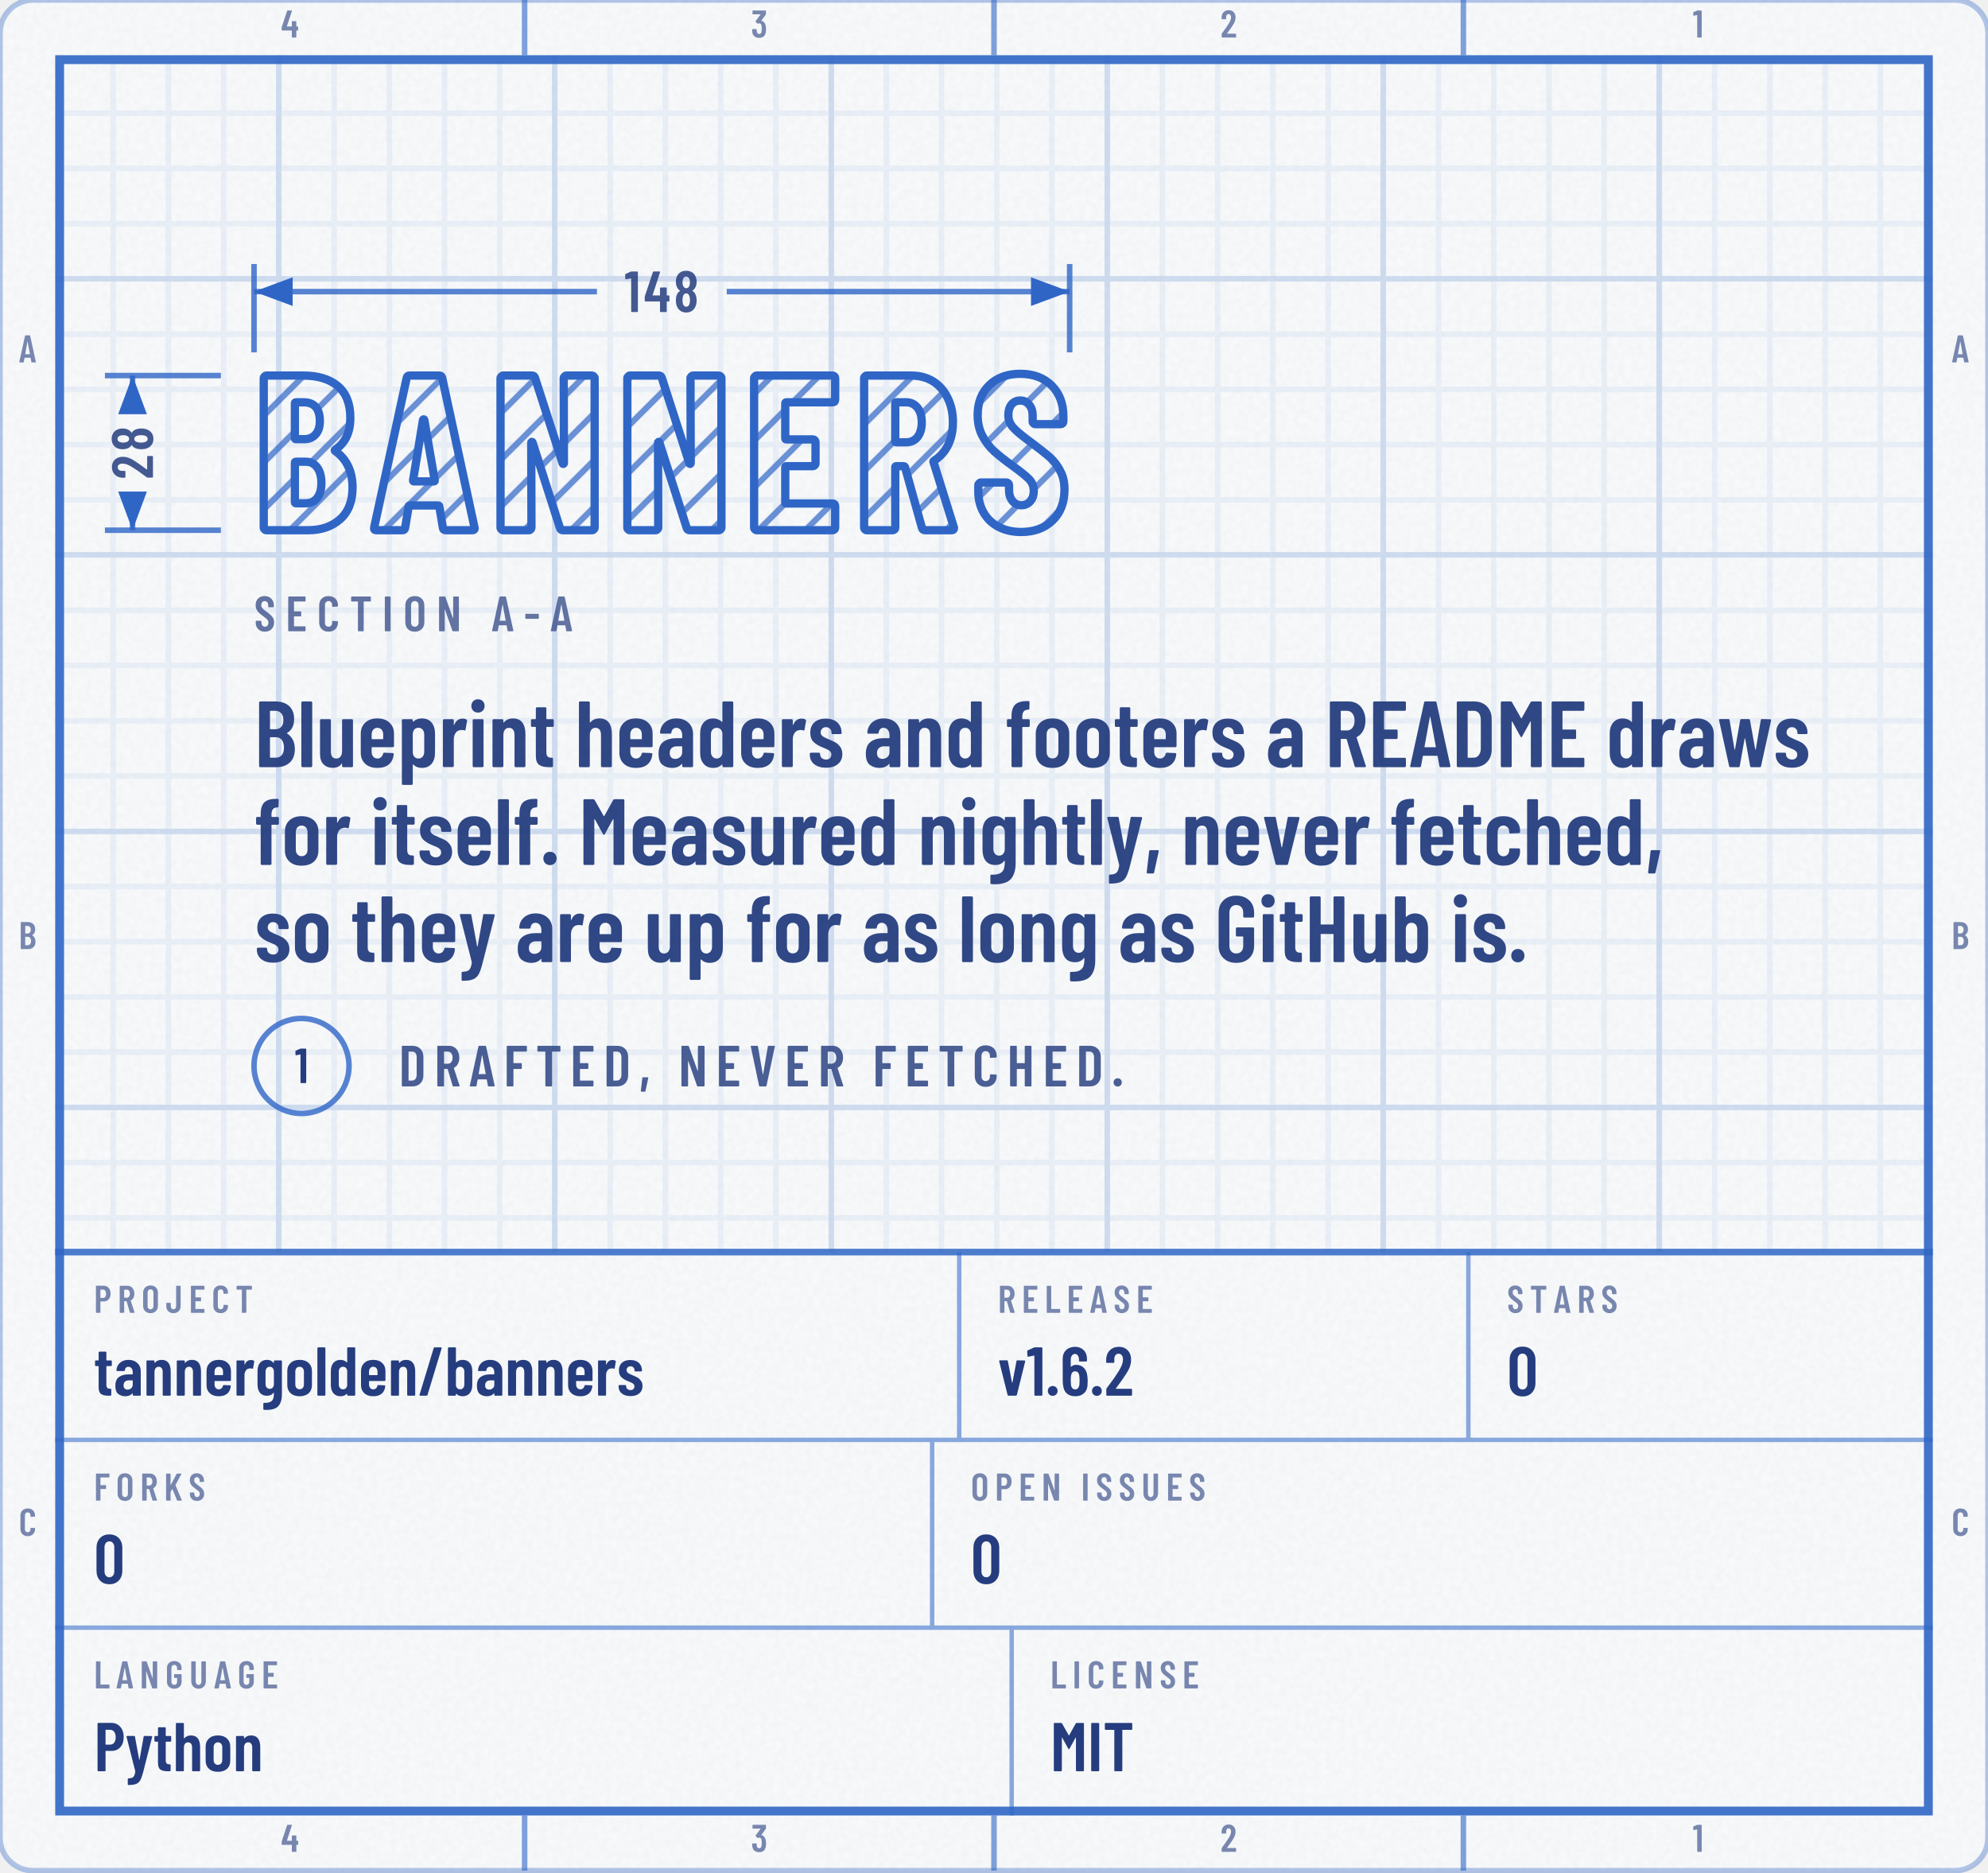
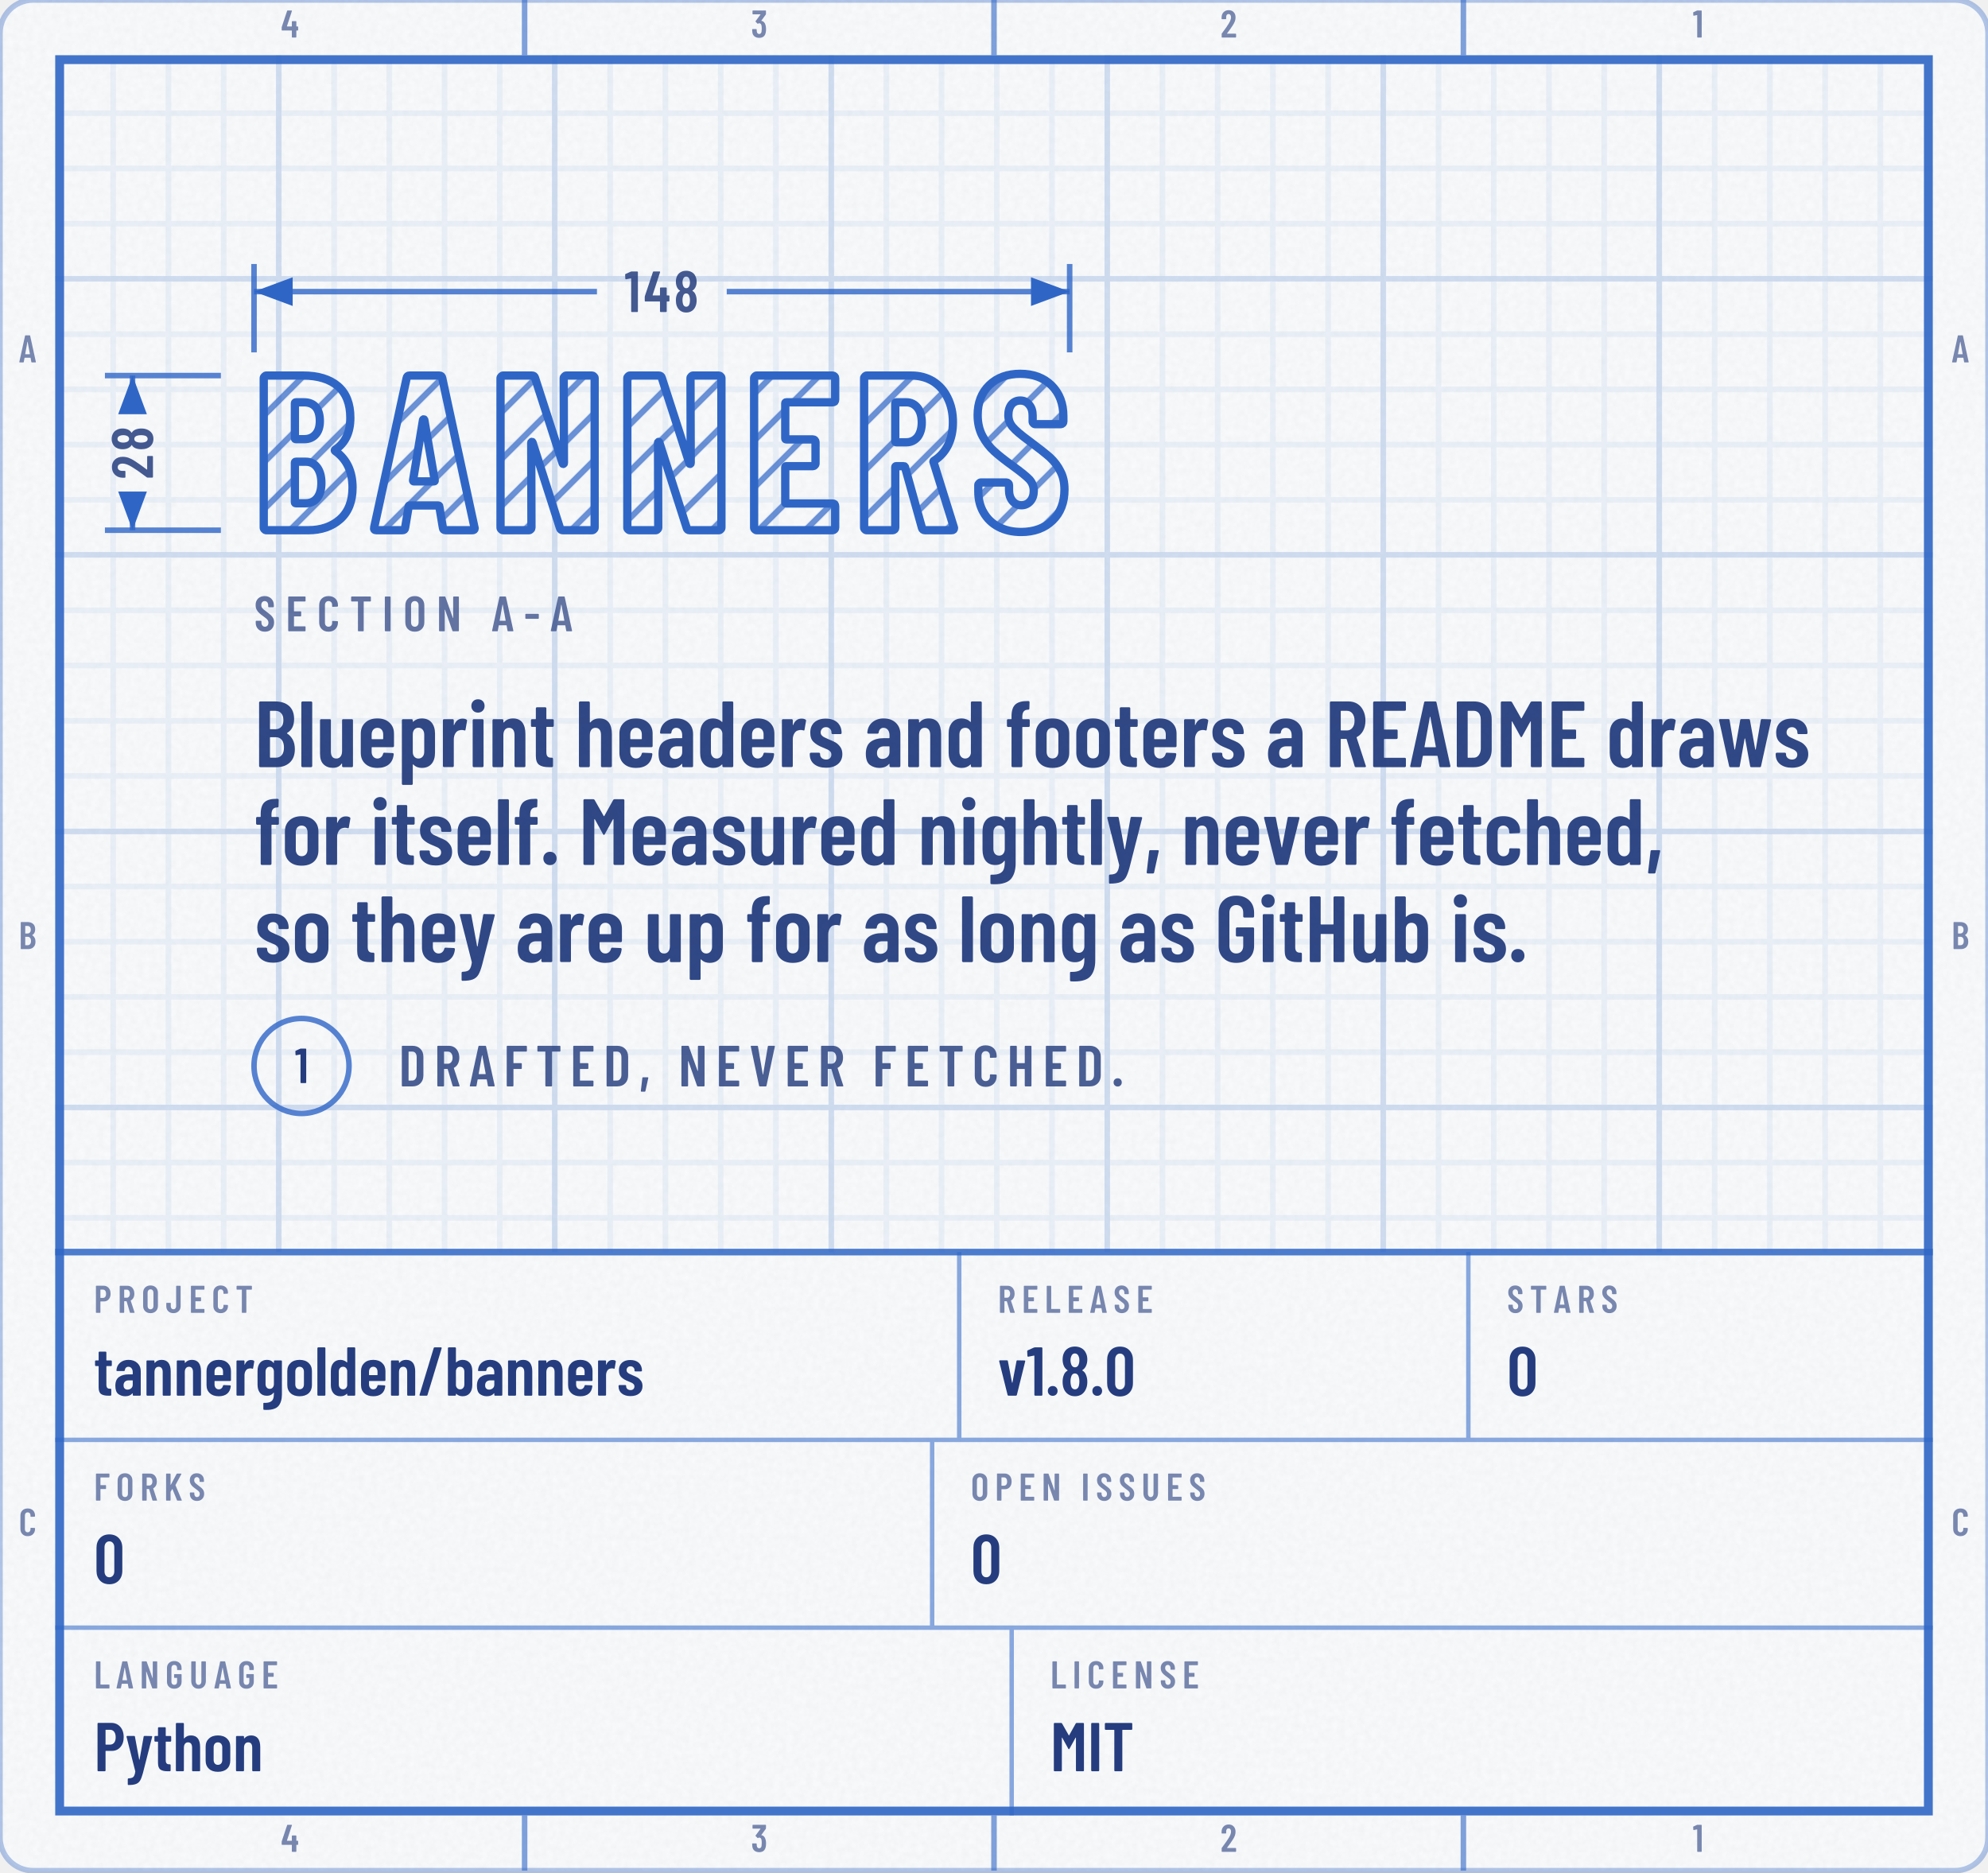
<svg xmlns="http://www.w3.org/2000/svg" width="360" height="339" viewBox="0 0 360 339" role="img" aria-labelledby="t d">
  <defs>
    <g id="kt1" transform="translate(46 96) scale(0.04 -0.04)">
      <use href="#n66" x="0" />
      <use href="#n65" x="530" />
      <use href="#n78" x="1072" />
      <use href="#n78" x="1646" />
      <use href="#n69" x="2220" />
      <use href="#n82" x="2718" />
      <use href="#n83" x="3249" />
    </g>
    <mask id="km2" maskUnits="userSpaceOnUse" x="42" y="64.8" width="155.7" height="41.2">
      <use href="#kt1" fill="#FFFFFF" />
    </mask>
    <pattern id="kp3" width="6" height="6" patternUnits="userSpaceOnUse" patternTransform="rotate(45)">
      <path d="M3 0V6" stroke="#2F66C6" stroke-opacity="0.7" stroke-width="1.1" />
    </pattern>
    <clipPath id="kc4">
      <rect x="0" y="0" width="360" height="338.7" rx="6" />
    </clipPath>
    <filter id="kn5" x="0" y="0" width="100%" height="100%">
      <feTurbulence type="fractalNoise" baseFrequency=".85" numOctaves="2" stitchTiles="stitch" />
      <feColorMatrix values="0 0 0 0 0 0 0 0 0 0 0 0 0 0 0 0 0 0 0.035 0" />
    </filter>
    <pattern id="kp6" width="10" height="10" patternUnits="userSpaceOnUse">
      <path d="M10 .5H.5V10" fill="none" stroke="#2F66C6" stroke-opacity="0.07" />
    </pattern>
    <pattern id="kp7" width="50" height="50" patternUnits="userSpaceOnUse">
      <path d="M50 .5H.5V50" fill="none" stroke="#2F66C6" stroke-opacity="0.14" />
    </pattern>
    <clipPath id="kc8">
      <path clip-rule="evenodd" d="M10 10h340v318.7h-340zM10 226.7h340v102h-340z" />
    </clipPath>
    <path id="m44" d="M33 -78 59 146Q60 157 71 157H151Q164 157 161 144L112 -80Q110 -91 99 -91H45Q39 -91 36 -88Q32 -84 33 -78Z" />
    <path id="m45" d="M27 263V339Q27 344 30 348Q34 351 39 351H286Q291 351 294 348Q298 344 298 339V263Q298 258 294 254Q291 251 286 251H39Q34 251 30 254Q27 258 27 263Z" />
    <path id="m46" d="M35 69Q35 100 55 120Q75 140 106 140Q137 140 156 120Q176 100 176 69Q176 38 156 18Q136 -2 106 -2Q75 -2 55 18Q35 38 35 69Z" />
    <path id="m47" d="M21 14 226 690Q229 700 239 700H331Q337 700 340 696Q343 692 341 686L136 10Q133 0 123 0H31Q25 0 22 4Q19 8 21 14Z" />
    <path id="m48" d="M38 183V517Q38 604 89 658Q140 711 224 711Q309 711 360 658Q412 604 412 517V183Q412 96 360 42Q309 -11 224 -11Q140 -11 89 42Q38 96 38 183ZM296 176V524Q296 563 276 586Q257 610 224 610Q192 610 173 586Q154 563 154 524V176Q154 137 173 114Q192 90 224 90Q257 90 276 114Q296 137 296 176Z" />
    <path id="m49" d="M122 700H218Q223 700 226 696Q230 693 230 688V12Q230 7 226 4Q223 0 218 0H126Q121 0 118 4Q114 7 114 12V576Q114 578 112 580Q111 582 109 581L27 565H24Q13 565 13 576L10 643Q10 653 18 657L107 697Q114 700 122 700Z" />
    <path id="m50" d="M173 100H392Q397 100 400 96Q404 93 404 88V12Q404 7 400 4Q397 0 392 0H43Q38 0 34 4Q31 7 31 12V92Q31 101 36 107L75 160Q114 212 152 266Q189 320 215 363Q273 459 273 522Q273 562 256 585Q238 608 209 608Q180 608 163 586Q146 563 147 526V487Q147 482 144 478Q140 475 135 475H41Q36 475 32 478Q29 482 29 487V530Q33 610 84 659Q134 708 214 708Q293 708 342 656Q390 605 390 521Q390 471 373 422Q356 373 319 317Q294 277 260 229Q225 181 214 166Q184 126 170 106Q168 104 169 102Q170 100 173 100Z" />
    <path id="m51" d="M387 218Q387 169 380 134Q368 66 326 29Q283 -8 210 -8Q134 -8 86 32Q38 73 32 143Q30 165 28 207Q28 219 40 219H132Q144 219 144 207Q146 173 148 156Q153 125 169 108Q185 92 210 92Q234 92 250 108Q266 123 271 152Q276 182 276 230Q276 281 269 315Q263 341 248 355Q233 369 210 369Q195 369 183 360Q177 356 174 356Q172 356 166 360L119 408Q115 412 115 417Q115 421 118 425L243 595Q245 597 244 599Q242 601 239 601H49Q44 601 40 604Q37 608 37 613V688Q37 693 40 696Q44 700 49 700H373Q378 700 382 696Q385 693 385 688V609Q385 602 380 594L266 438Q262 432 268 431Q309 426 338 392Q368 358 378 307Q387 267 387 218Z" />
    <path id="m52" d="M443 275V194Q443 189 440 186Q436 182 431 182H401Q396 182 396 177V12Q396 7 392 4Q389 0 384 0H292Q287 0 284 4Q280 7 280 12V177Q280 182 275 182H29Q24 182 20 186Q17 189 17 194V259Q17 268 19 274L158 690Q161 700 171 700H271Q277 700 280 696Q283 693 281 686L153 293Q152 287 157 287H275Q280 287 280 292V412Q280 417 284 420Q287 424 292 424H384Q389 424 392 420Q396 417 396 412V292Q396 287 401 287H431Q436 287 440 284Q443 280 443 275Z" />
-     <path id="m54" d="M401 216Q401 193 399 151Q394 75 346 34Q299 -8 221 -8Q147 -8 101 30Q55 69 46 144Q40 171 40 207L39 532Q39 613 88 660Q138 708 219 708Q295 708 343 660Q391 612 391 532V507Q391 502 388 498Q384 495 379 495H287Q282 495 278 498Q275 502 275 507V526Q275 560 258 582Q242 605 219 605Q191 605 174 583Q156 561 156 526V423Q156 420 158 419Q160 418 162 420Q191 447 234 447Q303 447 346 403Q389 359 396 286Q401 253 401 216ZM284 224Q284 250 279 295Q267 353 220 353Q196 353 180 338Q165 322 160 292Q156 257 156 224Q156 195 159 157Q164 125 180 108Q195 91 220 91Q245 91 260 109Q276 127 281 160Q284 196 284 224Z" />
    <path id="m56" d="M325 364Q358 345 375 306Q396 259 396 200Q396 147 380 107Q360 53 318 22Q275 -8 216 -8Q158 -8 116 22Q73 52 53 106Q38 148 38 200Q38 259 56 301Q71 341 109 363Q113 366 109 369Q76 390 58 427Q38 470 38 523Q38 581 58 620Q78 664 120 688Q161 712 216 712Q270 712 312 688Q353 665 374 621Q396 579 396 523Q396 471 376 429Q358 392 325 371Q319 367 325 364ZM159 559Q152 541 152 513Q152 483 162 456Q169 435 183 423Q197 411 216 411Q237 411 252 424Q266 436 273 459Q281 483 281 513Q281 547 271 568Q264 589 250 600Q236 612 216 612Q198 612 184 602Q171 591 164 573ZM281 206Q281 244 272 271Q266 295 252 308Q237 322 216 322Q195 322 180 308Q166 294 160 268Q152 242 152 208Q152 177 158 151Q163 123 178 108Q194 92 216 92Q239 92 255 108Q271 124 276 153Q281 180 281 206Z" />
    <path id="m65" d="M325 11 306 116Q306 121 300 121H154Q148 121 148 116L129 11Q128 0 116 0H25Q11 0 14 13L162 689Q164 700 175 700H281Q292 700 294 689L442 13V9Q442 0 431 0H338Q326 0 325 11ZM171 212H282Q288 212 287 217L229 533Q228 536 226 536Q224 536 223 533L166 217Q165 212 171 212Z" />
    <path id="m66" d="M242 0H66Q61 0 58 4Q54 7 54 12V688Q54 693 58 696Q61 700 66 700H224Q319 700 373 652Q427 604 427 512Q427 409 354 365Q349 362 352 359Q391 334 413 292Q435 250 435 192Q435 100 382 50Q328 0 242 0ZM170 595V409Q170 404 175 404H226Q267 404 290 429Q313 454 313 500Q313 548 290 574Q267 600 226 600H175Q170 600 170 595ZM319 208Q319 260 296 290Q273 319 233 319H175Q170 319 170 314V106Q170 101 175 101H233Q273 101 296 129Q319 157 319 208Z" />
    <path id="m67" d="M42 180V521Q42 607 94 658Q145 708 230 708Q316 708 368 658Q420 607 420 521V509Q420 504 416 500Q413 496 408 496L315 492Q303 492 303 504V529Q303 564 283 586Q263 608 230 608Q198 608 178 586Q158 564 158 529V171Q158 136 178 114Q198 92 230 92Q263 92 283 114Q303 136 303 171V196Q303 201 306 204Q310 208 315 208L408 204Q413 204 416 200Q420 197 420 192V180Q420 95 368 44Q316 -8 230 -8Q145 -8 94 44Q42 95 42 180Z" />
    <path id="m68" d="M54 12V688Q54 693 58 696Q61 700 66 700H237Q323 700 374 648Q426 596 426 509V191Q426 104 374 52Q323 0 237 0H66Q61 0 58 4Q54 7 54 12ZM175 100 235 101Q268 101 288 128Q309 154 310 198V502Q310 547 290 574Q269 600 234 600H175Q170 600 170 595V105Q170 100 175 100Z" />
    <path id="m69" d="M391 600H175Q170 600 170 595V406Q170 401 175 401H303Q308 401 312 398Q315 394 315 389V312Q315 307 312 304Q308 300 303 300H175Q170 300 170 295V105Q170 100 175 100H391Q396 100 400 96Q403 93 403 88V12Q403 7 400 4Q396 0 391 0H66Q61 0 58 4Q54 7 54 12V688Q54 693 58 696Q61 700 66 700H391Q396 700 400 696Q403 693 403 688V612Q403 607 400 604Q396 600 391 600Z" />
    <path id="m70" d="M390 600H175Q170 600 170 595V406Q170 401 175 401H302Q307 401 310 398Q314 394 314 389V312Q314 307 310 304Q307 300 302 300H175Q170 300 170 295V12Q170 7 166 4Q163 0 158 0H66Q61 0 58 4Q54 7 54 12V688Q54 693 58 696Q61 700 66 700H390Q395 700 398 696Q402 693 402 688V612Q402 607 398 604Q395 600 390 600Z" />
    <path id="m71" d="M42 173V527Q42 609 94 658Q145 708 230 708Q315 708 368 658Q420 609 420 526V487Q420 482 416 478Q413 475 408 475H316Q311 475 308 478Q304 482 304 487V528Q304 564 284 586Q263 608 230 608Q197 608 177 586Q157 564 157 528V172Q157 136 177 114Q197 92 230 92Q263 92 284 114Q304 136 304 172V268Q304 273 299 273H238Q233 273 230 276Q226 280 226 285V358Q226 363 230 366Q233 370 238 370H408Q413 370 416 366Q420 363 420 358V173Q420 91 368 42Q315 -8 230 -8Q145 -8 94 42Q42 91 42 173Z" />
    <path id="m72" d="M319 700H411Q416 700 420 696Q423 693 423 688V12Q423 7 420 4Q416 0 411 0H319Q314 0 310 4Q307 7 307 12V295Q307 300 302 300H175Q170 300 170 295V12Q170 7 166 4Q163 0 158 0H66Q61 0 58 4Q54 7 54 12V688Q54 693 58 696Q61 700 66 700H158Q163 700 166 696Q170 693 170 688V406Q170 401 175 401H302Q307 401 307 406V688Q307 693 310 696Q314 700 319 700Z" />
    <path id="m73" d="M54 12V688Q54 693 58 696Q61 700 66 700H158Q163 700 166 696Q170 693 170 688V12Q170 7 166 4Q163 0 158 0H66Q61 0 58 4Q54 7 54 12Z" />
    <path id="m74" d="M17 173V247Q17 252 20 256Q24 259 29 259H121Q126 259 130 256Q133 252 133 247V171Q133 136 152 114Q171 92 202 92Q233 92 252 114Q272 136 272 171V688Q272 693 276 696Q279 700 284 700H376Q381 700 384 696Q388 693 388 688V173Q388 91 336 42Q285 -8 202 -8Q119 -8 68 42Q17 91 17 173Z" />
    <path id="m75" d="M54 12V688Q54 693 58 696Q61 700 66 700H158Q163 700 166 696Q170 693 170 688V412Q170 408 172 408Q174 407 176 410L326 691Q331 700 341 700H440Q447 700 449 696Q451 692 448 686L298 405Q297 401 297 399L459 14Q460 12 460 8Q460 0 450 0H351Q340 0 337 9L219 298Q218 301 216 300Q214 300 212 298L172 231Q170 227 170 225V12Q170 7 166 4Q163 0 158 0H66Q61 0 58 4Q54 7 54 12Z" />
    <path id="m76" d="M54 12V688Q54 693 58 696Q61 700 66 700H158Q163 700 166 696Q170 693 170 688V105Q170 100 175 100H391Q396 100 400 96Q403 93 403 88V12Q403 7 400 4Q396 0 391 0H66Q61 0 58 4Q54 7 54 12Z" />
    <path id="m77" d="M383 700H475Q480 700 484 696Q487 693 487 688V12Q487 7 484 4Q480 0 475 0H383Q378 0 374 4Q371 7 371 12V484Q371 488 369 488Q367 488 365 485L278 327Q273 319 269 319Q265 319 260 327L173 485Q171 488 169 488Q167 488 167 484V12Q167 7 164 4Q160 0 155 0H63Q58 0 54 4Q51 7 51 12V688Q51 693 54 696Q58 700 63 700H155Q165 700 170 692L267 521Q270 517 273 521L368 692Q373 700 383 700Z" />
    <path id="m78" d="M350 700H441Q446 700 450 696Q453 693 453 688V12Q453 7 450 4Q446 0 441 0H336Q326 0 323 10L174 434Q173 437 170 436Q168 436 168 433L169 12Q169 7 166 4Q162 0 157 0H66Q61 0 58 4Q54 7 54 12V688Q54 693 58 696Q61 700 66 700H169Q179 700 182 690L332 269Q333 266 336 266Q338 267 338 270V688Q338 693 342 696Q345 700 350 700Z" />
    <path id="m79" d="M42 182V518Q42 604 94 656Q147 708 233 708Q319 708 372 656Q425 604 425 518V182Q425 96 372 44Q319 -8 233 -8Q147 -8 94 44Q42 96 42 182ZM309 177V523Q309 561 288 584Q267 608 233 608Q199 608 178 584Q158 561 158 523V177Q158 139 178 116Q199 92 233 92Q267 92 288 116Q309 139 309 177Z" />
    <path id="m80" d="M432 495Q432 405 384 350Q337 295 259 295H174Q169 295 169 290V12Q169 7 166 4Q162 0 157 0H65Q60 0 56 4Q53 7 53 12V689Q53 694 56 698Q60 701 65 701H253Q306 701 346 675Q387 649 410 602Q432 555 432 495ZM316 492Q316 542 294 572Q271 601 234 601H174Q169 601 169 596V391Q169 386 174 386H234Q271 386 294 414Q316 443 316 492Z" />
    <path id="m82" d="M318 10 233 297Q231 301 228 301H175Q170 301 170 296V12Q170 7 166 4Q163 0 158 0H66Q61 0 58 4Q54 7 54 12V688Q54 693 58 696Q61 700 66 700H254Q307 700 348 674Q388 649 410 602Q433 556 433 496Q433 434 409 389Q385 344 342 321Q338 320 339 315L437 14Q438 12 438 9Q438 0 427 0H331Q321 0 318 10ZM170 595V396Q170 391 175 391H236Q272 391 294 419Q317 447 317 495Q317 543 294 572Q272 600 236 600H175Q170 600 170 595Z" />
    <path id="m83" d="M34 173V199Q34 204 38 208Q41 211 46 211H137Q142 211 146 208Q149 204 149 199V179Q149 140 168 116Q188 92 219 92Q250 92 270 114Q290 137 290 174Q290 200 279 219Q268 238 248 255Q228 272 184 304Q134 340 104 368Q73 396 52 436Q32 475 32 527Q32 610 82 659Q132 708 214 708Q297 708 348 656Q399 605 399 520V496Q399 491 396 488Q392 484 387 484H297Q292 484 288 488Q285 491 285 496V522Q285 561 266 584Q246 608 214 608Q184 608 165 586Q146 565 146 527Q146 491 166 466Q187 441 247 397Q308 352 339 324Q370 295 387 261Q404 227 404 180Q404 95 353 44Q302 -8 219 -8Q136 -8 85 42Q34 92 34 173Z" />
    <path id="m84" d="M425 688V612Q425 607 422 604Q418 600 413 600H286Q281 600 281 595V12Q281 7 278 4Q274 0 269 0H177Q172 0 168 4Q165 7 165 12V595Q165 600 160 600H40Q35 600 32 604Q28 607 28 612V688Q28 693 32 696Q35 700 40 700H413Q418 700 422 696Q425 693 425 688Z" />
    <path id="m85" d="M50 194V688Q50 693 54 696Q57 700 62 700H154Q159 700 162 696Q166 693 166 688V182Q166 142 186 117Q206 92 239 92Q272 92 292 117Q312 142 312 182V688Q312 693 316 696Q319 700 324 700H416Q421 700 424 696Q428 693 428 688V194Q428 103 376 48Q324 -8 239 -8Q153 -8 102 48Q50 103 50 194Z" />
    <path id="m86" d="M171 11 28 687 27 691Q27 700 38 700H139Q151 700 152 689L235 208Q236 205 238 205Q240 205 241 208L322 689Q323 700 335 700H433Q446 700 443 687L299 11Q297 0 286 0H184Q173 0 171 11Z" />
    <path id="m97" d="M397 352V12Q397 7 394 4Q390 0 385 0H293Q288 0 284 4Q281 7 281 12V31Q281 34 279 35Q277 36 275 33Q240 -8 173 -8Q116 -8 72 24Q29 57 29 143Q29 233 82 271Q134 309 224 309H276Q281 309 281 314V340Q281 376 263 398Q245 419 218 419Q197 419 183 406Q169 392 166 369Q165 357 153 357H56Q44 357 45 369Q50 437 98 478Q147 519 220 519Q299 519 348 473Q397 427 397 352ZM281 160V217Q281 222 276 222H224Q190 222 169 204Q148 185 148 150Q148 119 164 104Q180 88 205 88Q235 88 258 107Q281 126 281 160Z" />
    <path id="m98" d="M399 357V154Q399 80 362 36Q325 -8 258 -8Q204 -8 168 27Q166 29 164 28Q162 27 162 24V12Q162 7 158 4Q155 0 150 0H58Q53 0 50 4Q46 7 46 12V688Q46 693 50 696Q53 700 58 700H150Q155 700 158 696Q162 693 162 688V486Q162 483 164 482Q167 482 170 486Q189 503 212 511Q236 519 258 519Q324 519 362 476Q399 433 399 357ZM222 419Q198 419 182 404Q166 388 162 362V149Q166 123 182 108Q198 92 222 92Q250 92 267 112Q284 131 284 163V348Q284 380 267 400Q250 419 222 419Z" />
    <path id="m99" d="M38 155V357Q38 430 86 474Q133 519 215 519Q297 519 345 476Q393 432 393 365V351Q393 346 390 342Q386 339 381 339L289 335Q277 335 277 347V357Q277 382 260 400Q242 419 215 419Q188 419 171 399Q154 379 154 348V163Q154 132 171 112Q188 92 215 92Q242 92 260 110Q277 129 277 155V165Q277 170 280 174Q284 177 289 177L381 176Q386 176 390 172Q393 169 393 164V146Q393 77 345 34Q297 -8 215 -8Q133 -8 86 36Q38 80 38 155Z" />
    <path id="m100" d="M287 700H379Q384 700 388 696Q391 693 391 688V12Q391 7 388 4Q384 0 379 0H287Q282 0 278 4Q275 7 275 12V24Q275 27 273 28Q271 29 269 27Q233 -8 179 -8Q112 -8 75 36Q38 80 38 154V357Q38 433 76 476Q113 519 179 519Q202 519 226 510Q250 502 269 483Q271 481 273 482Q275 483 275 486V688Q275 693 278 696Q282 700 287 700ZM275 149V362Q271 388 255 404Q239 419 215 419Q187 419 170 400Q153 380 153 348V163Q153 131 170 112Q187 92 215 92Q239 92 255 108Q271 123 275 149Z" />
    <path id="m101" d="M380 213H159Q154 213 154 208V163Q154 132 171 112Q188 92 215 92Q238 92 254 106Q271 121 276 144Q279 154 289 154L378 150Q383 150 386 146Q390 143 389 137Q382 67 338 30Q294 -8 215 -8Q133 -8 86 36Q38 79 38 154V357Q38 430 86 474Q133 519 215 519Q297 519 344 474Q392 430 392 357V225Q392 220 388 216Q385 213 380 213ZM154 348V303Q154 298 159 298H272Q277 298 277 303V348Q277 380 260 400Q243 419 215 419Q188 419 171 399Q154 379 154 348Z" />
    <path id="m102" d="M265 499V440Q265 435 262 432Q258 428 253 428H191Q186 428 186 423V12Q186 7 182 4Q179 0 174 0H83Q78 0 74 4Q71 7 71 12V423Q71 428 66 428H34Q29 428 26 432Q22 435 22 440V499Q22 504 26 508Q29 511 34 511H66Q71 511 71 516V541Q71 631 112 668Q153 705 243 704H251Q256 704 260 700Q263 697 263 692L261 624Q261 619 258 616Q254 612 249 612H244Q214 611 200 592Q186 574 186 536V516Q186 511 191 511H253Q258 511 262 508Q265 504 265 499Z" />
    <path id="m103" d="M287 511H379Q384 511 388 508Q391 504 391 499V19Q391 -89 342 -148Q293 -206 167 -206Q145 -206 134 -205Q122 -204 122 -192V-115Q122 -102 135 -104Q192 -105 222 -90Q253 -75 264 -46Q275 -17 275 30V41Q275 44 273 44Q271 45 269 42Q236 -1 175 -1Q108 -1 73 42Q38 86 38 161V357Q38 434 74 476Q109 519 175 519Q236 519 269 476Q271 473 273 474Q275 474 275 477V499Q275 504 278 508Q282 511 287 511ZM275 169V348Q275 380 258 400Q242 419 215 419Q188 419 171 399Q154 379 154 348V169Q154 138 171 118Q188 99 215 99Q242 99 258 118Q275 138 275 169Z" />
    <path id="m104" d="M397 352V12Q397 7 394 4Q390 0 385 0H293Q288 0 284 4Q281 7 281 12V343Q281 379 266 399Q251 419 223 419Q194 419 178 398Q162 377 162 340V12Q162 7 158 4Q155 0 150 0H58Q53 0 50 4Q46 7 46 12V688Q46 693 50 696Q53 700 58 700H150Q155 700 158 696Q162 693 162 688V479Q162 476 164 476Q167 475 170 479Q204 519 265 519Q330 519 364 476Q397 432 397 352Z" />
    <path id="m105" d="M36 652Q36 683 56 703Q76 723 107 723Q138 723 158 703Q177 683 177 652Q177 621 157 601Q137 581 107 581Q76 581 56 601Q36 621 36 652ZM50 12V499Q50 504 54 508Q57 511 62 511H154Q159 511 162 508Q166 504 166 499V12Q166 7 162 4Q159 0 154 0H62Q57 0 54 4Q50 7 50 12Z" />
    <path id="m108" d="M42 12V688Q42 693 46 696Q49 700 54 700H146Q151 700 154 696Q158 693 158 688V12Q158 7 154 4Q151 0 146 0H54Q49 0 46 4Q42 7 42 12Z" />
    <path id="m110" d="M397 352V12Q397 7 394 4Q390 0 385 0H293Q288 0 284 4Q281 7 281 12V343Q281 379 266 399Q251 419 223 419Q194 419 178 398Q162 377 162 340V12Q162 7 158 4Q155 0 150 0H58Q53 0 50 4Q46 7 46 12V499Q46 504 50 508Q53 511 58 511H150Q155 511 158 508Q162 504 162 499V479Q162 476 164 476Q167 475 170 479Q204 519 265 519Q330 519 364 476Q397 432 397 352Z" />
    <path id="m111" d="M38 155V356Q38 430 86 474Q134 519 216 519Q299 519 347 474Q395 430 395 356V155Q395 80 348 36Q300 -8 216 -8Q133 -8 86 36Q38 80 38 155ZM279 164V348Q279 379 262 399Q244 419 216 419Q188 419 171 400Q154 380 154 348V164Q154 132 171 112Q188 93 216 93Q244 93 262 112Q279 132 279 164Z" />
    <path id="m112" d="M403 357V155Q403 78 366 35Q329 -8 262 -8Q239 -8 215 0Q191 9 172 28Q170 30 168 29Q166 28 166 25V-177Q166 -182 162 -186Q159 -189 154 -189H62Q57 -189 54 -186Q50 -182 50 -177V499Q50 504 54 508Q57 511 62 511H154Q159 511 162 508Q166 504 166 499V487Q166 484 168 484Q171 483 174 487Q209 519 262 519Q329 519 366 476Q403 432 403 357ZM226 420Q199 420 182 400Q166 380 166 348V163Q166 131 182 112Q199 92 226 92Q254 92 271 112Q288 131 288 163V348Q288 380 271 400Q254 420 226 420Z" />
    <path id="m114" d="M297 507Q305 502 303 492L287 399Q286 387 273 392Q259 396 247 396Q235 396 225 393Q197 389 180 362Q162 334 162 296V13Q162 8 158 4Q155 1 150 1H58Q53 1 50 4Q46 8 46 13V499Q46 504 50 508Q53 511 58 511H150Q155 511 158 508Q162 504 162 499V453Q162 449 164 448Q166 448 167 452Q194 517 255 517Q282 517 297 507Z" />
    <path id="m115" d="M30 135V142Q30 147 34 150Q37 154 42 154H128Q133 154 136 150Q140 147 140 142V137Q140 113 158 97Q177 81 204 81Q230 81 245 96Q260 111 260 134Q260 154 247 168Q234 181 219 188Q204 195 165 211Q108 233 72 267Q35 301 35 368Q35 438 80 478Q124 517 200 517Q278 517 324 476Q369 434 369 364Q369 359 366 356Q362 352 357 352H273Q268 352 264 356Q261 359 261 364V370Q261 394 244 410Q228 426 203 426Q177 426 162 410Q146 393 146 370Q146 351 158 338Q170 325 185 318Q200 310 235 295Q277 278 306 262Q334 245 356 214Q377 184 377 139Q377 72 330 33Q283 -6 203 -6Q124 -6 77 32Q30 70 30 135Z" />
    <path id="m116" d="M248 429H186Q181 429 181 424V162Q181 127 194 114Q207 100 233 101H240Q245 101 248 98Q252 94 252 89V12Q252 7 248 4Q245 0 240 0H206Q138 0 104 25Q69 50 69 119V424Q69 429 64 429H29Q24 429 20 432Q17 436 17 441V499Q17 504 20 508Q24 511 29 511H64Q69 511 69 516V626Q69 631 72 634Q76 638 81 638H169Q174 638 178 634Q181 631 181 626V516Q181 511 186 511H248Q253 511 256 508Q260 504 260 499V441Q260 436 256 432Q253 429 248 429Z" />
    <path id="m117" d="M289 511H381Q386 511 390 508Q393 504 393 499V12Q393 7 390 4Q386 0 381 0H289Q284 0 280 4Q277 7 277 12V34Q277 37 275 38Q273 39 271 36Q242 -7 178 -7Q117 -7 80 30Q42 66 42 142V499Q42 504 46 508Q49 511 54 511H146Q151 511 154 508Q158 504 158 499V167Q158 92 216 92Q245 92 261 114Q277 135 277 172V499Q277 504 280 508Q284 511 289 511Z" />
    <path id="m118" d="M141 10 19 499V503Q19 512 30 512H132Q144 512 145 501L205 190Q206 187 208 187Q210 187 211 190L270 501Q271 512 283 512L385 510Q399 510 396 497L275 10Q272 0 261 0H155Q144 0 141 10Z" />
    <path id="m119" d="M126 11 19 499V503Q19 512 30 512H118Q130 512 131 501L183 190Q184 187 186 187Q188 187 189 190L244 501Q245 512 257 512H335Q347 512 348 501L404 189Q405 186 407 186Q409 186 410 189L463 501Q464 512 476 512L563 510Q576 510 573 497L466 11Q464 0 453 0H363Q351 0 350 11L297 303Q296 306 294 306Q292 306 291 303L239 11Q238 0 226 0H139Q128 0 126 11Z" />
    <path id="m121" d="M34 -187V-115Q34 -110 37 -106Q40 -103 44 -103Q77 -102 96 -94Q115 -87 126 -66Q138 -44 143 -3L142 3L16 499V503Q16 512 27 512H125Q137 512 138 501L199 170Q200 167 202 167Q204 167 205 170L264 501Q265 512 277 512L376 510Q390 510 387 497L253 -28Q234 -99 213 -134Q192 -169 154 -184Q116 -199 45 -199H40Q38 -199 36 -196Q34 -192 34 -187Z" />
    <path id="n65" d="M325 11 309 107Q309 112 303 112H176Q170 112 170 107L154 11Q153 0 141 0H24Q11 0 14 13L161 689Q163 700 174 700H309Q320 700 322 689L468 13L469 9Q469 0 458 0H338Q326 0 325 11ZM194 221H284Q289 221 288 226L241 499Q240 502 238 502Q236 502 235 499L190 226Q190 221 194 221Z" />
    <path id="n66" d="M245 0H56Q51 0 48 4Q44 7 44 12V688Q44 693 48 696Q51 700 56 700H223Q323 700 380 652Q436 604 436 509Q436 410 368 365Q364 362 367 359Q446 303 446 193Q446 100 390 50Q334 0 245 0ZM185 574V417Q185 412 190 412H226Q260 412 279 434Q298 455 298 494Q298 535 280 557Q261 579 226 579H190Q185 579 185 574ZM305 214Q305 258 286 284Q267 310 235 310H190Q185 310 185 305V127Q185 122 190 122H234Q267 122 286 146Q305 170 305 214Z" />
    <path id="n69" d="M399 579H190Q185 579 185 574V416Q185 411 190 411H310Q315 411 318 408Q322 404 322 399V302Q322 297 318 294Q315 290 310 290H190Q185 290 185 285V126Q185 121 190 121H399Q404 121 408 118Q411 114 411 109V12Q411 7 408 4Q404 0 399 0H56Q51 0 48 4Q44 7 44 12V688Q44 693 48 696Q51 700 56 700H399Q404 700 408 696Q411 693 411 688V591Q411 586 408 582Q404 579 399 579Z" />
    <path id="n78" d="M342 700H458Q463 700 466 696Q470 693 470 688V12Q470 7 466 4Q463 0 458 0H326Q316 0 313 10L189 397Q188 400 186 400Q183 399 183 396L184 12Q184 7 180 4Q177 0 172 0H56Q51 0 48 4Q44 7 44 12V688Q44 693 48 696Q51 700 56 700H187Q197 700 200 690L325 303Q326 300 328 300Q331 301 331 304L330 688Q330 693 334 696Q337 700 342 700Z" />
    <path id="n82" d="M306 10 229 286Q227 290 224 290H190Q185 290 185 285V12Q185 7 182 4Q178 0 173 0H56Q51 0 48 4Q44 7 44 12V688Q44 693 48 696Q51 700 56 700H258Q313 700 356 674Q399 647 422 599Q446 551 446 489Q446 430 424 385Q401 340 361 315Q359 314 358 312Q357 311 358 309L450 14L451 10Q451 0 440 0H320Q309 0 306 10ZM185 574V403Q185 398 190 398H235Q266 398 286 422Q305 447 305 488Q305 530 286 554Q266 579 235 579H190Q185 579 185 574Z" />
    <path id="n83" d="M30 175V204Q30 209 34 212Q37 216 42 216H157Q162 216 166 212Q169 209 169 204V182Q169 151 185 132Q201 113 225 113Q249 113 265 131Q281 149 281 178Q281 208 261 230Q241 251 183 293Q133 329 102 357Q71 385 49 426Q27 467 27 521Q27 606 80 657Q133 708 220 708Q308 708 362 655Q415 602 415 516V492Q415 487 412 484Q408 480 403 480H288Q283 480 280 484Q276 487 276 492V519Q276 550 260 568Q245 587 220 587Q196 587 181 570Q166 552 166 521Q166 491 185 468Q204 445 260 404Q322 358 354 330Q385 301 402 266Q420 232 420 184Q420 96 366 44Q312 -8 224 -8Q166 -8 122 15Q78 38 54 80Q30 121 30 175Z" />
  </defs>
  <rect y="0" width="360" height="338.7" rx="6" fill="#FFFFFF" stroke="#2F66C6" stroke-opacity=".35" />
  <rect y="0" width="360" height="338.7" rx="6" fill="#2F66C6" fill-opacity=".03" />
  <rect y="0" width="360" height="338.7" clip-path="url(#kc4)" filter="url(#kn5)" />
  <g clip-path="url(#kc8)">
    <rect y="0" width="360" height="338.7" fill="url(#kp6)" />
    <rect y="0" width="360" height="338.7" fill="url(#kp7)" />
  </g>
  <rect x="10.8" y="10.8" width="338.4" height="317.1" fill="none" stroke="#2F66C6" stroke-opacity="0.9" stroke-width="1.6" />
  <path d="M95 0V10M95 328.7V338.7M180 0V10M180 328.7V338.7M265 0V10M265 328.7V338.7" stroke="#2F66C6" stroke-opacity="0.6" />
  <g transform="scale(0.007 -0.007)" fill="#253D7E" fill-opacity="0.6">
    <use href="#m52" x="7270" y="-971" />
    <use href="#m52" x="7270" y="-47899" />
    <use href="#m51" x="19430" y="-971" />
    <use href="#m51" x="19430" y="-47899" />
    <use href="#m50" x="31573" y="-971" />
    <use href="#m50" x="31573" y="-47899" />
    <use href="#m49" x="43792" y="-971" />
    <use href="#m49" x="43792" y="-47899" />
    <use href="#m65" x="486" y="-9374" />
    <use href="#m65" x="50486" y="-9374" />
    <use href="#m66" x="483" y="-24549" />
    <use href="#m66" x="50483" y="-24549" />
    <use href="#m67" x="486" y="-39725" />
    <use href="#m67" x="50486" y="-39725" />
  </g>
  <path d="M46 63.8V47.8" stroke="#2F66C6" stroke-opacity="0.8" />
  <path d="M193.7 63.8V47.8" stroke="#2F66C6" stroke-opacity="0.8" />
  <path d="M46 52.8H108.1M131.6 52.8H193.7" stroke="#2F66C6" stroke-opacity="0.8" />
  <path d="M40 68H19" stroke="#2F66C6" stroke-opacity="0.8" />
  <path d="M40 96H19" stroke="#2F66C6" stroke-opacity="0.8" />
  <path d="M24 68V72.2M24 91.8V96" stroke="#2F66C6" stroke-opacity="0.8" />
  <circle cx="54.6" cy="193" r="8.6" fill="none" stroke="#2F66C6" stroke-opacity="0.8" />
  <path d="M10 226.7H350" stroke="#2F66C6" stroke-opacity="0.85" stroke-width="1.2" />
  <rect x="42" y="64.8" width="155.7" height="41.2" fill="url(#kp3)" mask="url(#km2)" />
  <use href="#kt1" fill="none" stroke="#2F66C6" stroke-width="37.5" stroke-linejoin="round" />
  <path d="M46 52.8l7 -2.6v5.2z" fill="#2F66C6" />
  <path d="M193.7 52.8l-7 -2.6v5.2z" fill="#2F66C6" />
  <g transform="translate(113.1 56.5) scale(0.0105 -0.0105)" fill="#253D7E" fill-opacity="0.85">
    <use href="#m49" x="0" />
    <use href="#m52" x="331" />
    <use href="#m56" x="847" />
  </g>
  <path d="M24 68l-2.6 7h5.2z" fill="#2F66C6" />
  <path d="M24 96l-2.6 -7h5.2z" fill="#2F66C6" />
  <g transform="rotate(-90 24 82)">
    <g transform="translate(19.2 85.7) scale(0.0105 -0.0105)" fill="#253D7E" fill-opacity="0.85">
      <use href="#m50" x="0" />
      <use href="#m56" x="482" />
    </g>
  </g>
  <g transform="translate(46 114.3) scale(0.009 -0.009)" fill="#253D7E" fill-opacity="0.7">
    <use href="#m83" x="0" />
    <use href="#m69" x="634" />
    <use href="#m67" x="1269" />
    <use href="#m84" x="1926" />
    <use href="#m73" x="2578" />
    <use href="#m79" x="3002" />
    <use href="#m78" x="3669" />
    <use href="#m65" x="4776" />
    <use href="#m45" x="5432" />
    <use href="#m65" x="5957" />
  </g>
  <g transform="translate(46 138.9) scale(0.017 -0.017)" fill="#253D7E" fill-opacity="0.94">
    <use href="#m66" x="0" />
    <use href="#m108" x="462" />
    <use href="#m117" x="661" />
    <use href="#m101" x="1099" />
    <use href="#m112" x="1525" />
    <use href="#m114" x="1966" />
    <use href="#m105" x="2279" />
    <use href="#m110" x="2494" />
    <use href="#m116" x="2933" />
    <use href="#m104" x="3415" />
    <use href="#m101" x="3854" />
    <use href="#m97" x="4280" />
    <use href="#m100" x="4714" />
    <use href="#m101" x="5151" />
    <use href="#m114" x="5577" />
    <use href="#m115" x="5890" />
    <use href="#m97" x="6488" />
    <use href="#m110" x="6922" />
    <use href="#m100" x="7361" />
    <use href="#m102" x="7998" />
    <use href="#m111" x="8289" />
    <use href="#m111" x="8721" />
    <use href="#m116" x="9153" />
    <use href="#m101" x="9435" />
    <use href="#m114" x="9861" />
    <use href="#m115" x="10174" />
    <use href="#m97" x="10772" />
    <use href="#m82" x="11406" />
    <use href="#m69" x="11867" />
    <use href="#m65" x="12302" />
    <use href="#m68" x="12758" />
    <use href="#m77" x="13230" />
    <use href="#m69" x="13768" />
    <use href="#m100" x="14403" />
    <use href="#m114" x="14840" />
    <use href="#m97" x="15153" />
    <use href="#m119" x="15587" />
    <use href="#m115" x="16179" />
  </g>
  <g transform="translate(46 156.6) scale(0.017 -0.017)" fill="#253D7E" fill-opacity="0.94">
    <use href="#m102" x="0" />
    <use href="#m111" x="291" />
    <use href="#m114" x="723" />
    <use href="#m105" x="1236" />
    <use href="#m116" x="1451" />
    <use href="#m115" x="1733" />
    <use href="#m101" x="2131" />
    <use href="#m108" x="2557" />
    <use href="#m102" x="2756" />
    <use href="#m46" x="3047" />
    <use href="#m77" x="3458" />
    <use href="#m101" x="3996" />
    <use href="#m97" x="4422" />
    <use href="#m115" x="4856" />
    <use href="#m117" x="5254" />
    <use href="#m114" x="5692" />
    <use href="#m101" x="6005" />
    <use href="#m100" x="6431" />
    <use href="#m110" x="7068" />
    <use href="#m105" x="7507" />
    <use href="#m103" x="7722" />
    <use href="#m104" x="8153" />
    <use href="#m116" x="8592" />
    <use href="#m108" x="8874" />
    <use href="#m121" x="9073" />
    <use href="#m44" x="9476" />
    <use href="#m110" x="9875" />
    <use href="#m101" x="10314" />
    <use href="#m118" x="10740" />
    <use href="#m101" x="11155" />
    <use href="#m114" x="11581" />
    <use href="#m102" x="12094" />
    <use href="#m101" x="12385" />
    <use href="#m116" x="12811" />
    <use href="#m99" x="13093" />
    <use href="#m104" x="13515" />
    <use href="#m101" x="13954" />
    <use href="#m100" x="14380" />
    <use href="#m44" x="14817" />
  </g>
  <g transform="translate(46 174.2) scale(0.017 -0.017)" fill="#253D7E" fill-opacity="0.94">
    <use href="#m115" x="0" />
    <use href="#m111" x="398" />
    <use href="#m116" x="1030" />
    <use href="#m104" x="1312" />
    <use href="#m101" x="1751" />
    <use href="#m121" x="2177" />
    <use href="#m97" x="2780" />
    <use href="#m114" x="3214" />
    <use href="#m101" x="3527" />
    <use href="#m117" x="4153" />
    <use href="#m112" x="4591" />
    <use href="#m102" x="5232" />
    <use href="#m111" x="5523" />
    <use href="#m114" x="5955" />
    <use href="#m97" x="6468" />
    <use href="#m115" x="6902" />
    <use href="#m108" x="7500" />
    <use href="#m111" x="7699" />
    <use href="#m110" x="8131" />
    <use href="#m103" x="8570" />
    <use href="#m97" x="9201" />
    <use href="#m115" x="9635" />
    <use href="#m71" x="10233" />
    <use href="#m105" x="10695" />
    <use href="#m116" x="10910" />
    <use href="#m72" x="11192" />
    <use href="#m117" x="11669" />
    <use href="#m98" x="12107" />
    <use href="#m105" x="12744" />
    <use href="#m115" x="12959" />
    <use href="#m46" x="13357" />
  </g>
  <g transform="translate(53.4 196.1) scale(0.00892 -0.00892)" fill="#253D7E">
    <use href="#m49" x="0" />
  </g>
  <g transform="translate(72.2 196.7) scale(0.0105 -0.0105)" fill="#253D7E" fill-opacity="0.82">
    <use href="#m68" x="0" />
    <use href="#m82" x="612" />
    <use href="#m65" x="1213" />
    <use href="#m70" x="1809" />
    <use href="#m84" x="2364" />
    <use href="#m69" x="2956" />
    <use href="#m68" x="3531" />
    <use href="#m44" x="4143" />
    <use href="#m78" x="4822" />
    <use href="#m69" x="5469" />
    <use href="#m86" x="6044" />
    <use href="#m69" x="6655" />
    <use href="#m82" x="7230" />
    <use href="#m70" x="8171" />
    <use href="#m69" x="8726" />
    <use href="#m84" x="9301" />
    <use href="#m67" x="9893" />
    <use href="#m72" x="10490" />
    <use href="#m69" x="11107" />
    <use href="#m68" x="11682" />
    <use href="#m46" x="12294" />
  </g>
  <g transform="translate(17 237.7) scale(0.007 -0.007)" fill="#253D7E" fill-opacity="0.6">
    <use href="#m80" x="0" />
    <use href="#m82" x="614" />
    <use href="#m79" x="1232" />
    <use href="#m74" x="1856" />
    <use href="#m69" x="2457" />
    <use href="#m67" x="3049" />
    <use href="#m84" x="3663" />
  </g>
  <g transform="translate(17 252.7) scale(0.0125 -0.0125)" fill="#253D7E">
    <use href="#m116" x="0" />
    <use href="#m97" x="282" />
    <use href="#m110" x="716" />
    <use href="#m110" x="1155" />
    <use href="#m101" x="1594" />
    <use href="#m114" x="2020" />
    <use href="#m103" x="2333" />
    <use href="#m111" x="2764" />
    <use href="#m108" x="3196" />
    <use href="#m100" x="3395" />
    <use href="#m101" x="3832" />
    <use href="#m110" x="4258" />
    <use href="#m47" x="4697" />
    <use href="#m98" x="5083" />
    <use href="#m97" x="5520" />
    <use href="#m110" x="5954" />
    <use href="#m110" x="6393" />
    <use href="#m101" x="6832" />
    <use href="#m114" x="7258" />
    <use href="#m115" x="7571" />
  </g>
  <g transform="translate(180.7 237.7) scale(0.007 -0.007)" fill="#253D7E" fill-opacity="0.6">
    <use href="#m82" x="0" />
    <use href="#m69" x="618" />
    <use href="#m76" x="1210" />
    <use href="#m69" x="1782" />
    <use href="#m65" x="2375" />
    <use href="#m83" x="2988" />
    <use href="#m69" x="3579" />
  </g>
  <g transform="translate(180.7 252.7) scale(0.0125 -0.0125)" fill="#253D7E">
    <use href="#m118" x="0" />
    <use href="#m49" x="415" />
    <use href="#m46" x="689" />
-     <use href="#m54" x="900" />
-     <use href="#m46" x="1329" />
-     <use href="#m50" x="1540" />
+     <use href="#m56" x="900" />
+     <use href="#m46" x="1334" />
+     <use href="#m48" x="1545" />
  </g>
  <g transform="translate(272.9 237.7) scale(0.007 -0.007)" fill="#253D7E" fill-opacity="0.6">
    <use href="#m83" x="0" />
    <use href="#m84" x="591" />
    <use href="#m65" x="1200" />
    <use href="#m82" x="1813" />
    <use href="#m83" x="2432" />
  </g>
  <g transform="translate(272.9 252.7) scale(0.0125 -0.0125)" fill="#253D7E">
    <use href="#m48" x="0" />
  </g>
  <g transform="translate(17 271.7) scale(0.007 -0.007)" fill="#253D7E" fill-opacity="0.6">
    <use href="#m70" x="0" />
    <use href="#m79" x="572" />
    <use href="#m82" x="1196" />
    <use href="#m75" x="1814" />
    <use href="#m83" x="2449" />
  </g>
  <g transform="translate(17 286.7) scale(0.0125 -0.0125)" fill="#253D7E">
    <use href="#m48" x="0" />
  </g>
  <g transform="translate(175.8 271.7) scale(0.007 -0.007)" fill="#253D7E" fill-opacity="0.6">
    <use href="#m79" x="0" />
    <use href="#m80" x="624" />
    <use href="#m69" x="1238" />
    <use href="#m78" x="1830" />
    <use href="#m73" x="2852" />
    <use href="#m83" x="3233" />
    <use href="#m83" x="3824" />
    <use href="#m85" x="4415" />
    <use href="#m69" x="5050" />
    <use href="#m83" x="5642" />
  </g>
  <g transform="translate(175.8 286.7) scale(0.0125 -0.0125)" fill="#253D7E">
    <use href="#m48" x="0" />
  </g>
  <g transform="translate(17 305.7) scale(0.007 -0.007)" fill="#253D7E" fill-opacity="0.6">
    <use href="#m76" x="0" />
    <use href="#m65" x="572" />
    <use href="#m78" x="1185" />
    <use href="#m71" x="1849" />
    <use href="#m85" x="2469" />
    <use href="#m65" x="3104" />
    <use href="#m71" x="3717" />
    <use href="#m69" x="4336" />
  </g>
  <g transform="translate(17 320.7) scale(0.0125 -0.0125)" fill="#253D7E">
    <use href="#m80" x="0" />
    <use href="#m121" x="457" />
    <use href="#m116" x="860" />
    <use href="#m104" x="1142" />
    <use href="#m111" x="1581" />
    <use href="#m110" x="2013" />
  </g>
  <g transform="translate(190.2 305.7) scale(0.007 -0.007)" fill="#253D7E" fill-opacity="0.6">
    <use href="#m76" x="0" />
    <use href="#m73" x="572" />
    <use href="#m67" x="953" />
    <use href="#m69" x="1567" />
    <use href="#m78" x="2160" />
    <use href="#m83" x="2824" />
    <use href="#m69" x="3415" />
  </g>
  <g transform="translate(190.2 320.7) scale(0.0125 -0.0125)" fill="#253D7E">
    <use href="#m77" x="0" />
    <use href="#m73" x="538" />
    <use href="#m84" x="762" />
  </g>
  <path d="M173.7 226.7V260.7M265.9 226.7V260.7M10 260.7H350M168.8 260.7V294.7M10 294.7H350M183.2 294.7V328.7" stroke="#2F66C6" stroke-opacity="0.55" stroke-width=".8" />
</svg>
